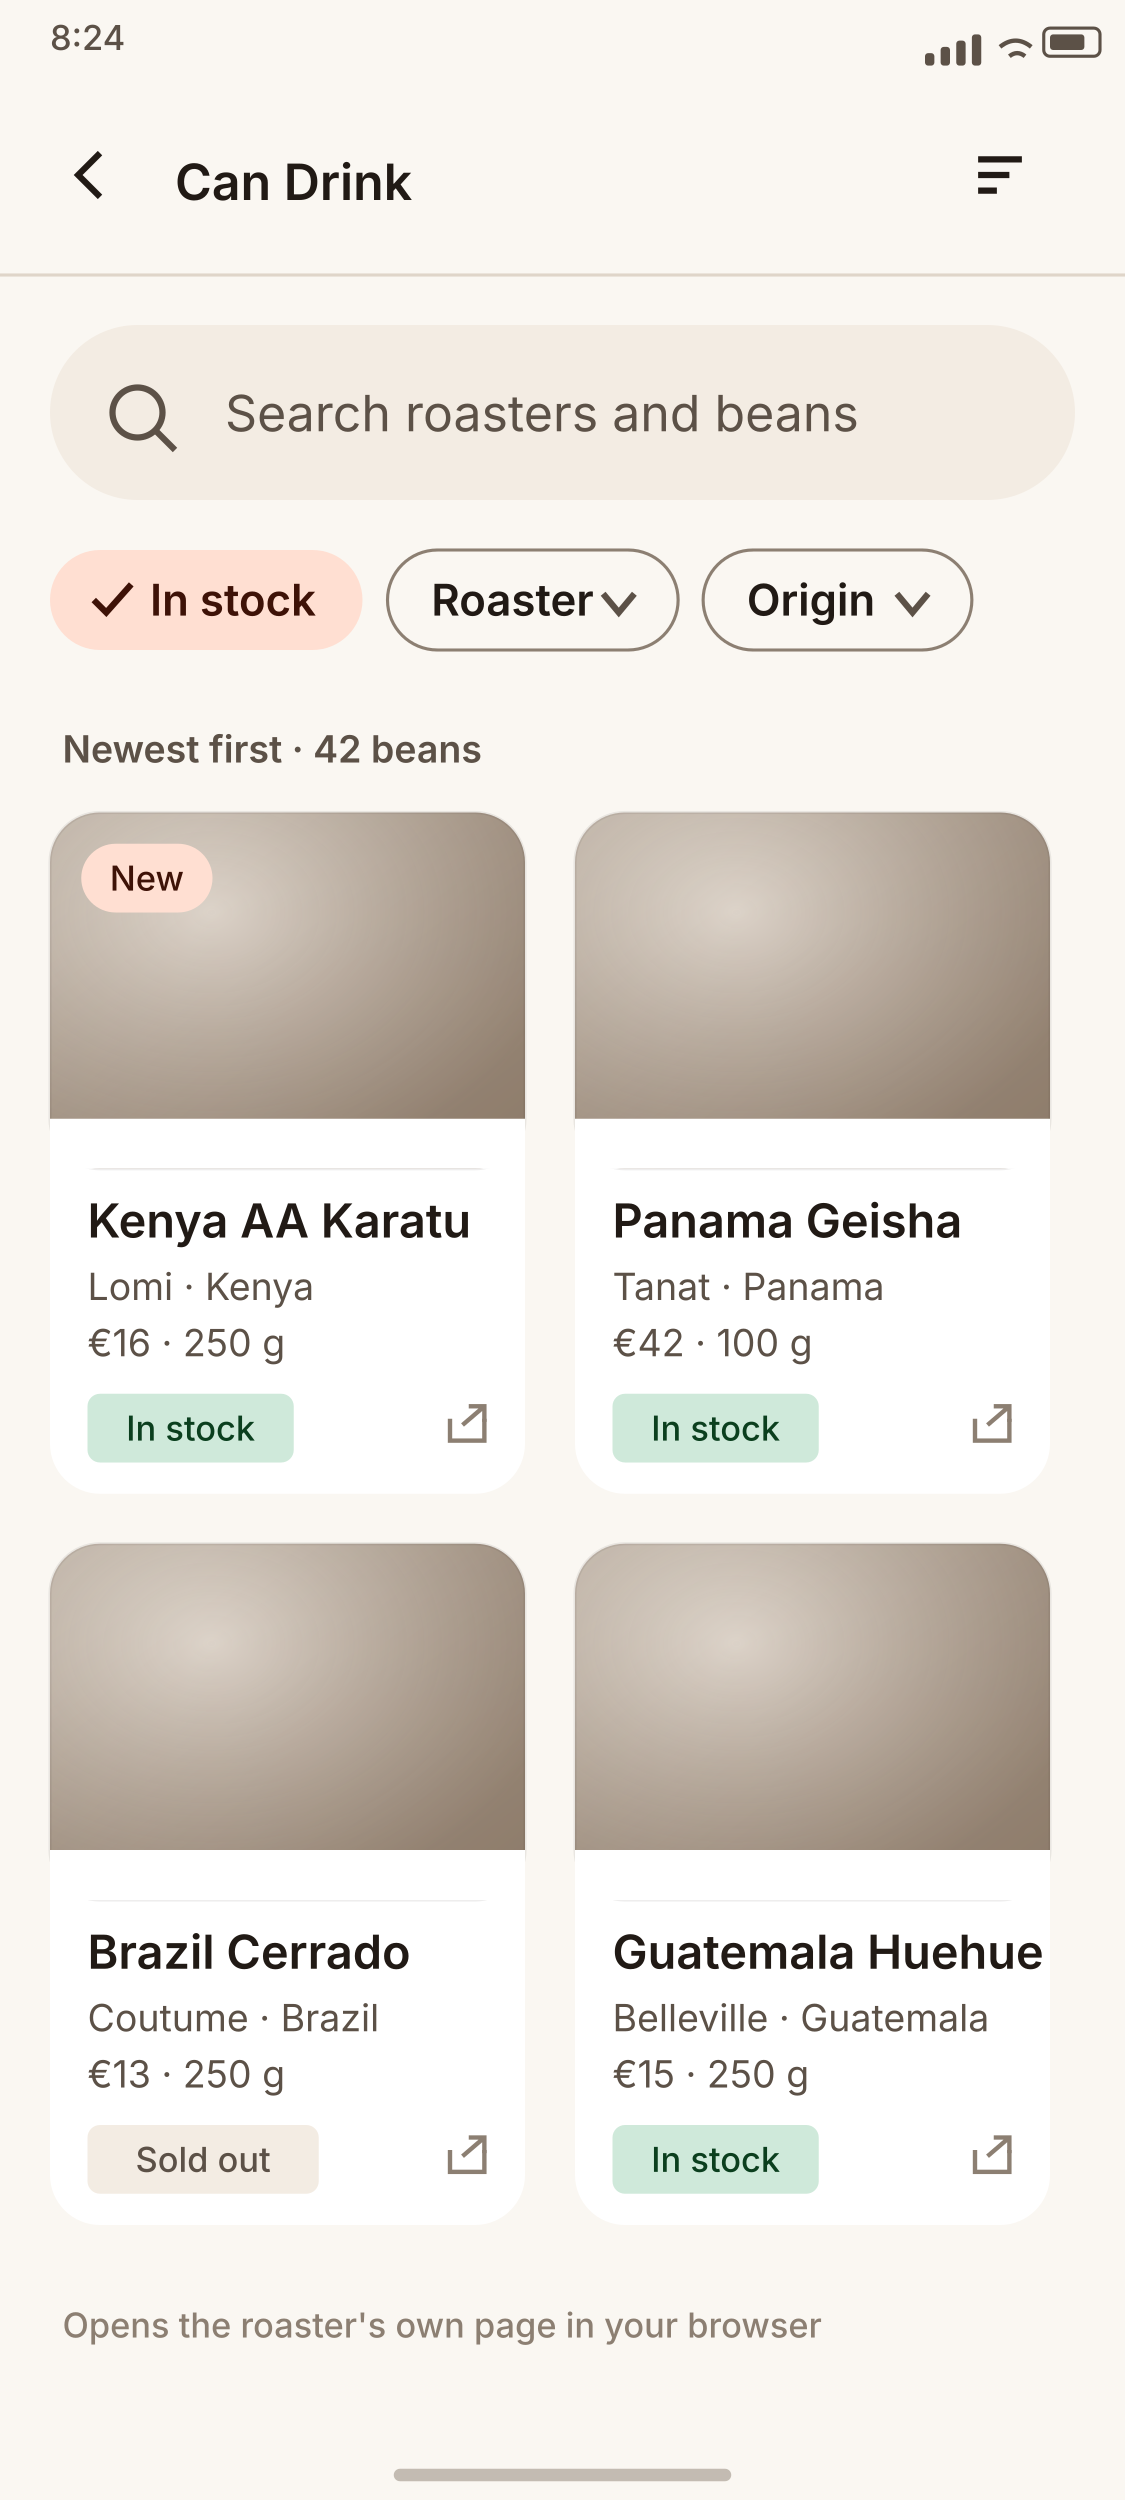
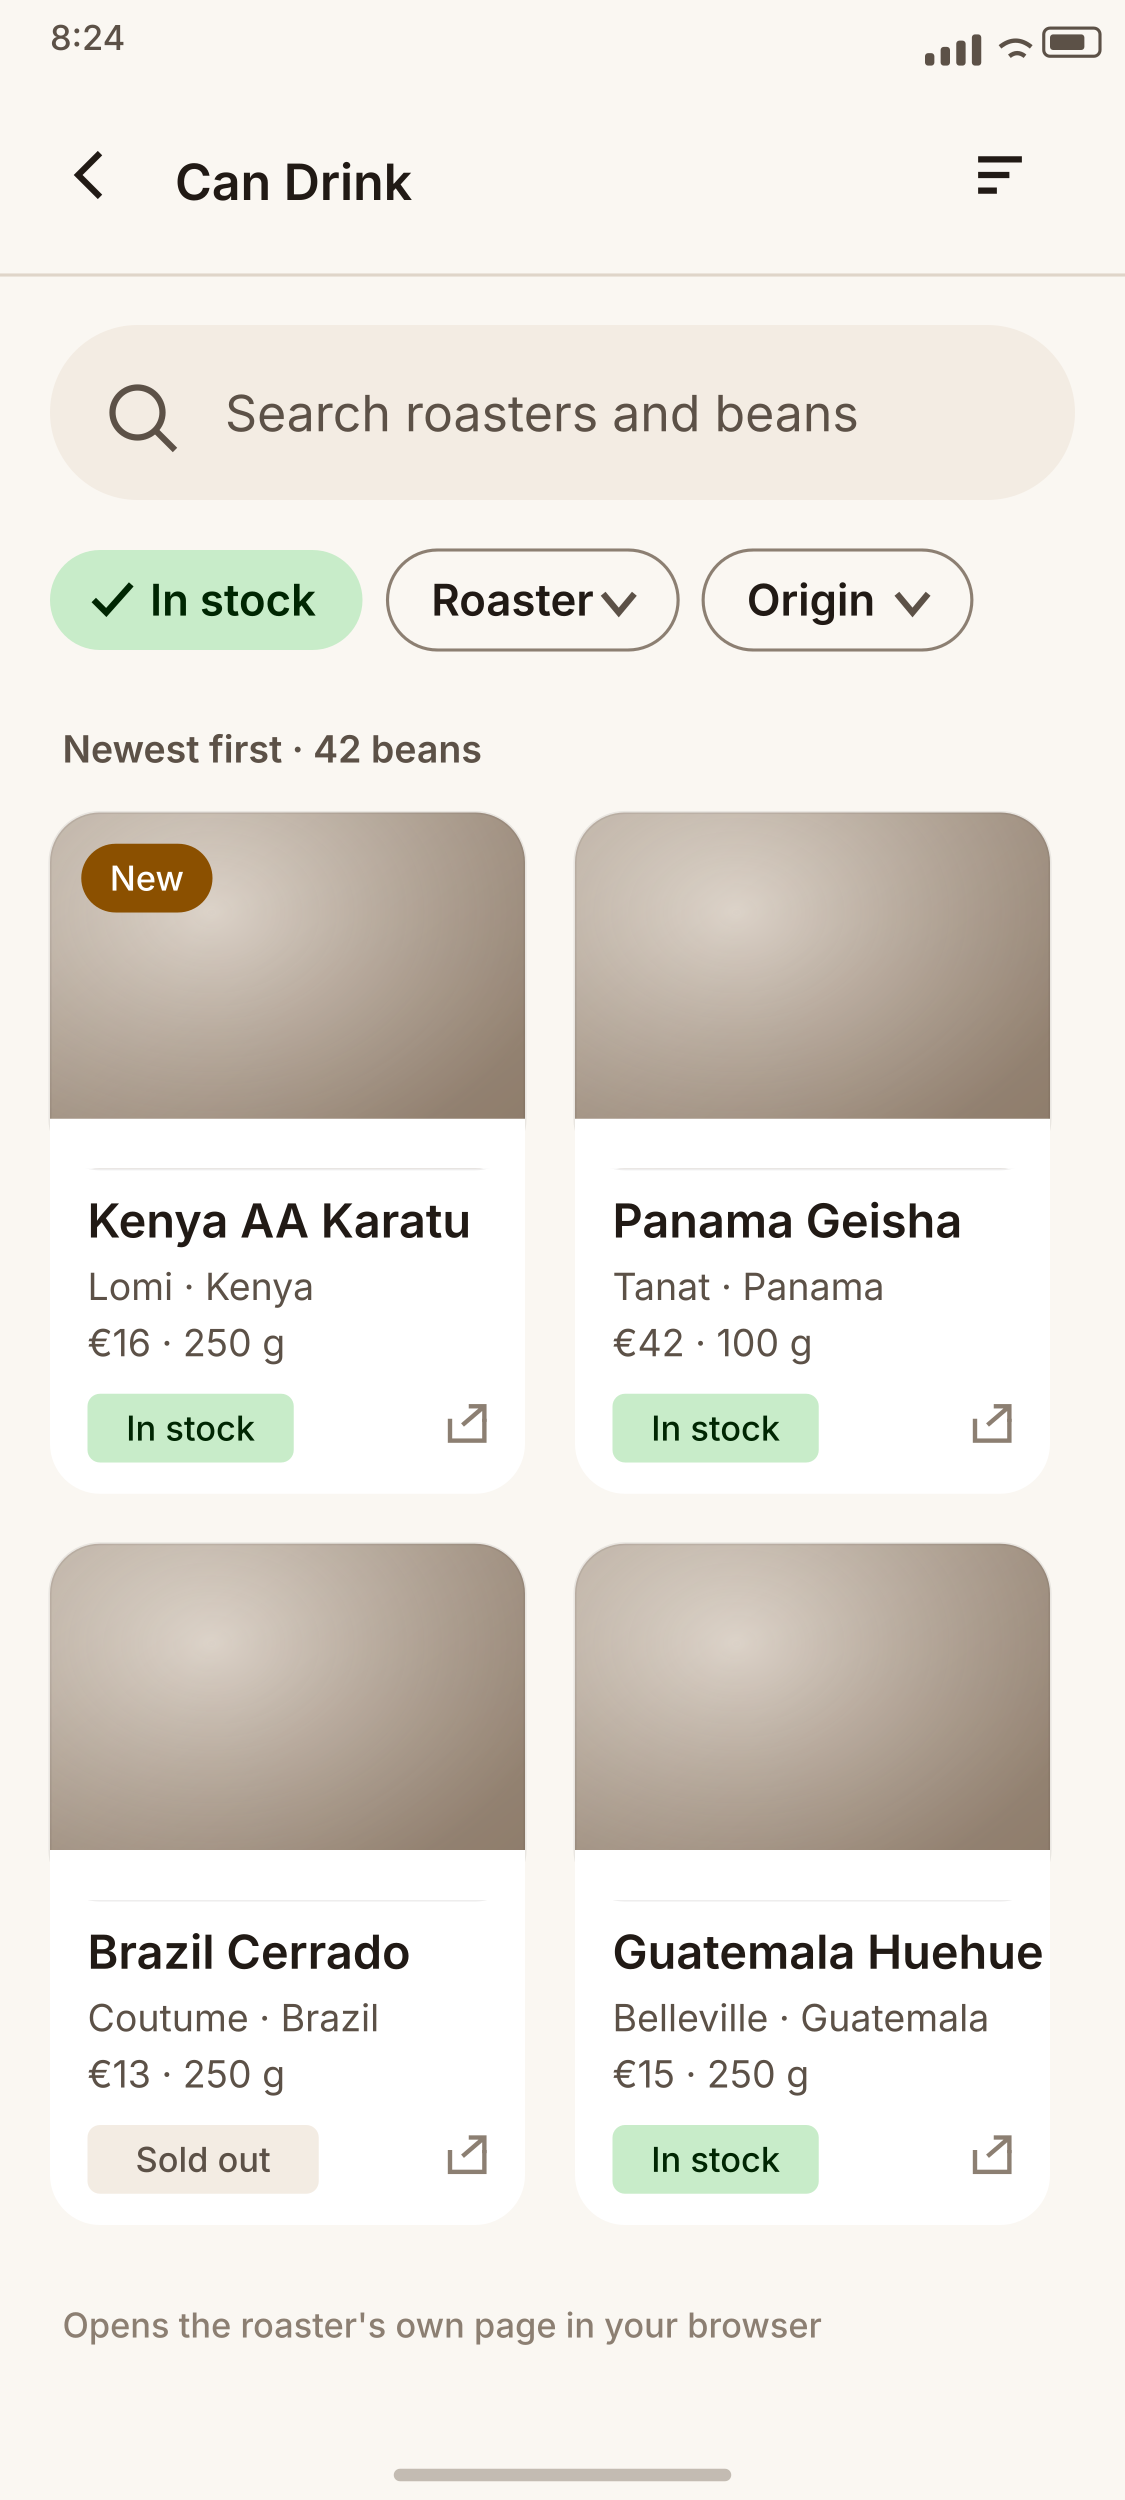
<svg xmlns="http://www.w3.org/2000/svg" viewBox="0 0 360 800" width="360" height="800" font-family="Inter,'Liberation Sans','DejaVu Sans',sans-serif">
  <defs>
    <linearGradient id="ph1" x1="0" y1="0" x2="1" y2="1">
      <stop offset="0" stop-color="#D8CCBE" />
      <stop offset="1" stop-color="#A99684" />
    </linearGradient>
    <radialGradient id="hl2" cx="0.34" cy="0.28" r="0.75">
      <stop offset="0" stop-color="#FFFFFF" stop-opacity="0.34" />
      <stop offset="1" stop-color="#3B2A1C" stop-opacity="0.26" />
    </radialGradient>
    <linearGradient id="ph3" x1="0" y1="0" x2="1" y2="1">
      <stop offset="0" stop-color="#D8CCBE" />
      <stop offset="1" stop-color="#A99684" />
    </linearGradient>
    <radialGradient id="hl4" cx="0.34" cy="0.28" r="0.75">
      <stop offset="0" stop-color="#FFFFFF" stop-opacity="0.34" />
      <stop offset="1" stop-color="#3B2A1C" stop-opacity="0.26" />
    </radialGradient>
    <linearGradient id="ph5" x1="0" y1="0" x2="1" y2="1">
      <stop offset="0" stop-color="#D8CCBE" />
      <stop offset="1" stop-color="#A99684" />
    </linearGradient>
    <radialGradient id="hl6" cx="0.34" cy="0.28" r="0.75">
      <stop offset="0" stop-color="#FFFFFF" stop-opacity="0.34" />
      <stop offset="1" stop-color="#3B2A1C" stop-opacity="0.26" />
    </radialGradient>
    <linearGradient id="ph7" x1="0" y1="0" x2="1" y2="1">
      <stop offset="0" stop-color="#D8CCBE" />
      <stop offset="1" stop-color="#A99684" />
    </linearGradient>
    <radialGradient id="hl8" cx="0.34" cy="0.28" r="0.75">
      <stop offset="0" stop-color="#FFFFFF" stop-opacity="0.34" />
      <stop offset="1" stop-color="#3B2A1C" stop-opacity="0.26" />
    </radialGradient>
  </defs>
  <rect width="360" height="800" fill="#FAF7F2" />
  <text x="16" y="16" font-family="Inter,'Liberation Sans','DejaVu Sans',sans-serif" font-size="11" font-weight="500" fill="#5C5147">8:24</text>
  <rect x="296" y="17" width="3" height="4" fill="#5C5147" rx="1" />
  <rect x="301" y="15" width="3" height="6" fill="#5C5147" rx="1" />
  <rect x="306" y="13" width="3" height="8" fill="#5C5147" rx="1" />
  <rect x="311" y="11" width="3" height="10" fill="#5C5147" rx="1" />
  <path d="M320 15 q5 -4 10 0 M323 18 q2.5 -2 5 0" fill="none" stroke="#5C5147" stroke-width="1.4" />
  <rect x="334" y="9" width="18" height="9" fill="none" rx="2" stroke="#5C5147" stroke-width="1" />
  <rect x="336" y="11" width="11" height="5" fill="#5C5147" rx="1" />
  <path d="M32 49.0 l-7 7 l7 7" fill="none" stroke="#211A15" stroke-width="2" />
  <text x="56" y="64.0" font-family="Inter,'Liberation Sans','DejaVu Sans',sans-serif" font-size="16" font-weight="600" fill="#211A15">Can Drink</text>
  <line x1="313" y1="51.0" x2="327" y2="51.0" stroke="#211A15" stroke-width="2" />
  <line x1="313" y1="56.0" x2="323" y2="56.0" stroke="#211A15" stroke-width="2" />
  <line x1="313" y1="61.0" x2="319" y2="61.0" stroke="#211A15" stroke-width="2" />
  <line x1="0" y1="88" x2="360" y2="88" stroke="#DFD5C9" stroke-width="1" />
  <rect x="16" y="104" width="328" height="56" fill="#F3ECE3" rx="28" />
  <circle cx="44" cy="132" r="8" fill="none" stroke="#5C5147" stroke-width="2" />
  <line x1="50" y1="138" x2="56" y2="144" stroke="#5C5147" stroke-width="2" />
  <text x="72" y="138" font-family="Inter,'Liberation Sans','DejaVu Sans',sans-serif" font-size="16" font-weight="400" fill="#5C5147">Search roasters and beans</text>
-   <rect x="16" y="176" width="100.0" height="32" fill="#FFDFD2" rx="16.0" />
-   <path d="M30 192 l4 4 l8 -9" fill="none" stroke="#3E1207" stroke-width="2" />
-   <text x="48" y="197" font-family="Inter,'Liberation Sans','DejaVu Sans',sans-serif" font-size="14" font-weight="600" fill="#3E1207">In stock</text>
+   <rect x="16" y="176" width="100.0" height="32" fill="#C8ECC9" rx="16.0" />
+   <path d="M30 192 l4 4 l8 -9" fill="none" stroke="#002602" stroke-width="2" />
+   <text x="48" y="197" font-family="Inter,'Liberation Sans','DejaVu Sans',sans-serif" font-size="14" font-weight="600" fill="#002602">In stock</text>
  <rect x="124.0" y="176" width="93.0" height="32" fill="none" rx="16.0" stroke="#8C7F72" stroke-width="1" />
  <text x="138.0" y="197" font-family="Inter,'Liberation Sans','DejaVu Sans',sans-serif" font-size="14" font-weight="600" fill="#211A15">Roaster</text>
  <path d="M193.0 190 l5 6 l5 -6" fill="none" stroke="#5C5147" stroke-width="2" />
  <rect x="225.0" y="176" width="86.0" height="32" fill="none" rx="16.0" stroke="#8C7F72" stroke-width="1" />
  <text x="239.0" y="197" font-family="Inter,'Liberation Sans','DejaVu Sans',sans-serif" font-size="14" font-weight="600" fill="#211A15">Origin</text>
  <path d="M287.0 190 l5 6 l5 -6" fill="none" stroke="#5C5147" stroke-width="2" />
  <text x="20" y="244" font-family="Inter,'Liberation Sans','DejaVu Sans',sans-serif" font-size="12" font-weight="600" fill="#5C5147">Newest first · 42 beans</text>
  <rect x="16" y="260" width="152" height="218" fill="#FFFFFF" rx="16" />
  <rect x="16" y="260" width="152" height="114" fill="url(#ph1)" rx="16" />
  <rect x="16" y="260" width="152" height="114" fill="url(#hl2)" rx="16" />
  <rect x="16" y="260" width="152" height="114" fill="none" rx="16" stroke="#211A15" stroke-width="1" opacity="0.08" />
  <rect x="16" y="358" width="152" height="16" fill="#FFFFFF" />
-   <rect x="26" y="270" width="42" height="22" fill="#FFDFD2" rx="11" />
-   <text x="47" y="285" font-family="Inter,'Liberation Sans','DejaVu Sans',sans-serif" font-size="11" font-weight="500" fill="#3E1207" text-anchor="middle">New</text>
+   <rect x="26" y="270" width="42" height="22" fill="#8B5000" rx="11" />
+   <text x="47" y="285" font-family="Inter,'Liberation Sans','DejaVu Sans',sans-serif" font-size="11" font-weight="500" fill="#FFFFFF" text-anchor="middle">New</text>
  <text x="28" y="396" font-family="Inter,'Liberation Sans','DejaVu Sans',sans-serif" font-size="15" font-weight="600" fill="#211A15">Kenya AA Karatu</text>
  <text x="28" y="416" font-family="Inter,'Liberation Sans','DejaVu Sans',sans-serif" font-size="12" font-weight="400" fill="#5C5147">Lomi · Kenya</text>
  <text x="28" y="434" font-family="Inter,'Liberation Sans','DejaVu Sans',sans-serif" font-size="12" font-weight="400" fill="#5C5147">€16 · 250 g</text>
-   <rect x="28" y="446" width="66" height="22" fill="#CFE9DA" rx="4" />
-   <text x="61" y="461" font-family="Inter,'Liberation Sans','DejaVu Sans',sans-serif" font-size="11" font-weight="500" fill="#0B3F1E" text-anchor="middle">In stock</text>
+   <rect x="28" y="446" width="66" height="22" fill="#C8ECC9" rx="4" />
+   <text x="61" y="461" font-family="Inter,'Liberation Sans','DejaVu Sans',sans-serif" font-size="11" font-weight="500" fill="#002602" text-anchor="middle">In stock</text>
  <path d="M144 454 v7 h11 v-7" fill="none" stroke="#8C7F72" stroke-width="1.4" />
  <path d="M148 456 l7 -6 M150 450 h5 v5" fill="none" stroke="#8C7F72" stroke-width="1.4" />
  <rect x="184" y="260" width="152" height="218" fill="#FFFFFF" rx="16" />
  <rect x="184" y="260" width="152" height="114" fill="url(#ph3)" rx="16" />
  <rect x="184" y="260" width="152" height="114" fill="url(#hl4)" rx="16" />
  <rect x="184" y="260" width="152" height="114" fill="none" rx="16" stroke="#211A15" stroke-width="1" opacity="0.08" />
  <rect x="184" y="358" width="152" height="16" fill="#FFFFFF" />
  <text x="196" y="396" font-family="Inter,'Liberation Sans','DejaVu Sans',sans-serif" font-size="15" font-weight="600" fill="#211A15">Panama Geisha</text>
  <text x="196" y="416" font-family="Inter,'Liberation Sans','DejaVu Sans',sans-serif" font-size="12" font-weight="400" fill="#5C5147">Tanat · Panama</text>
  <text x="196" y="434" font-family="Inter,'Liberation Sans','DejaVu Sans',sans-serif" font-size="12" font-weight="400" fill="#5C5147">€42 · 100 g</text>
-   <rect x="196" y="446" width="66" height="22" fill="#CFE9DA" rx="4" />
-   <text x="229" y="461" font-family="Inter,'Liberation Sans','DejaVu Sans',sans-serif" font-size="11" font-weight="500" fill="#0B3F1E" text-anchor="middle">In stock</text>
+   <rect x="196" y="446" width="66" height="22" fill="#C8ECC9" rx="4" />
+   <text x="229" y="461" font-family="Inter,'Liberation Sans','DejaVu Sans',sans-serif" font-size="11" font-weight="500" fill="#002602" text-anchor="middle">In stock</text>
  <path d="M312 454 v7 h11 v-7" fill="none" stroke="#8C7F72" stroke-width="1.4" />
  <path d="M316 456 l7 -6 M318 450 h5 v5" fill="none" stroke="#8C7F72" stroke-width="1.4" />
  <rect x="16" y="494" width="152" height="218" fill="#FFFFFF" rx="16" />
  <rect x="16" y="494" width="152" height="114" fill="url(#ph5)" rx="16" />
  <rect x="16" y="494" width="152" height="114" fill="url(#hl6)" rx="16" />
  <rect x="16" y="494" width="152" height="114" fill="none" rx="16" stroke="#211A15" stroke-width="1" opacity="0.08" />
  <rect x="16" y="592" width="152" height="16" fill="#FFFFFF" />
  <text x="28" y="630" font-family="Inter,'Liberation Sans','DejaVu Sans',sans-serif" font-size="15" font-weight="600" fill="#211A15">Brazil Cerrado</text>
  <text x="28" y="650" font-family="Inter,'Liberation Sans','DejaVu Sans',sans-serif" font-size="12" font-weight="400" fill="#5C5147">Coutume · Brazil</text>
  <text x="28" y="668" font-family="Inter,'Liberation Sans','DejaVu Sans',sans-serif" font-size="12" font-weight="400" fill="#5C5147">€13 · 250 g</text>
  <rect x="28" y="680" width="74" height="22" fill="#F3ECE3" rx="4" />
  <text x="65" y="695" font-family="Inter,'Liberation Sans','DejaVu Sans',sans-serif" font-size="11" font-weight="500" fill="#5C5147" text-anchor="middle">Sold out</text>
  <path d="M144 688 v7 h11 v-7" fill="none" stroke="#8C7F72" stroke-width="1.4" />
  <path d="M148 690 l7 -6 M150 684 h5 v5" fill="none" stroke="#8C7F72" stroke-width="1.4" />
  <rect x="184" y="494" width="152" height="218" fill="#FFFFFF" rx="16" />
  <rect x="184" y="494" width="152" height="114" fill="url(#ph7)" rx="16" />
  <rect x="184" y="494" width="152" height="114" fill="url(#hl8)" rx="16" />
  <rect x="184" y="494" width="152" height="114" fill="none" rx="16" stroke="#211A15" stroke-width="1" opacity="0.08" />
  <rect x="184" y="592" width="152" height="16" fill="#FFFFFF" />
  <text x="196" y="630" font-family="Inter,'Liberation Sans','DejaVu Sans',sans-serif" font-size="15" font-weight="600" fill="#211A15">Guatemala Huehue</text>
  <text x="196" y="650" font-family="Inter,'Liberation Sans','DejaVu Sans',sans-serif" font-size="12" font-weight="400" fill="#5C5147">Belleville · Guatemala</text>
  <text x="196" y="668" font-family="Inter,'Liberation Sans','DejaVu Sans',sans-serif" font-size="12" font-weight="400" fill="#5C5147">€15 · 250 g</text>
-   <rect x="196" y="680" width="66" height="22" fill="#CFE9DA" rx="4" />
-   <text x="229" y="695" font-family="Inter,'Liberation Sans','DejaVu Sans',sans-serif" font-size="11" font-weight="500" fill="#0B3F1E" text-anchor="middle">In stock</text>
+   <rect x="196" y="680" width="66" height="22" fill="#C8ECC9" rx="4" />
+   <text x="229" y="695" font-family="Inter,'Liberation Sans','DejaVu Sans',sans-serif" font-size="11" font-weight="500" fill="#002602" text-anchor="middle">In stock</text>
  <path d="M312 688 v7 h11 v-7" fill="none" stroke="#8C7F72" stroke-width="1.4" />
  <path d="M316 690 l7 -6 M318 684 h5 v5" fill="none" stroke="#8C7F72" stroke-width="1.4" />
  <text x="20" y="748" font-family="Inter,'Liberation Sans','DejaVu Sans',sans-serif" font-size="11" font-weight="500" fill="#8C7F72">Opens the roaster's own page in your browser</text>
  <rect x="126.0" y="790" width="108" height="4" fill="#8C7F72" rx="2" opacity="0.5" />
</svg>
